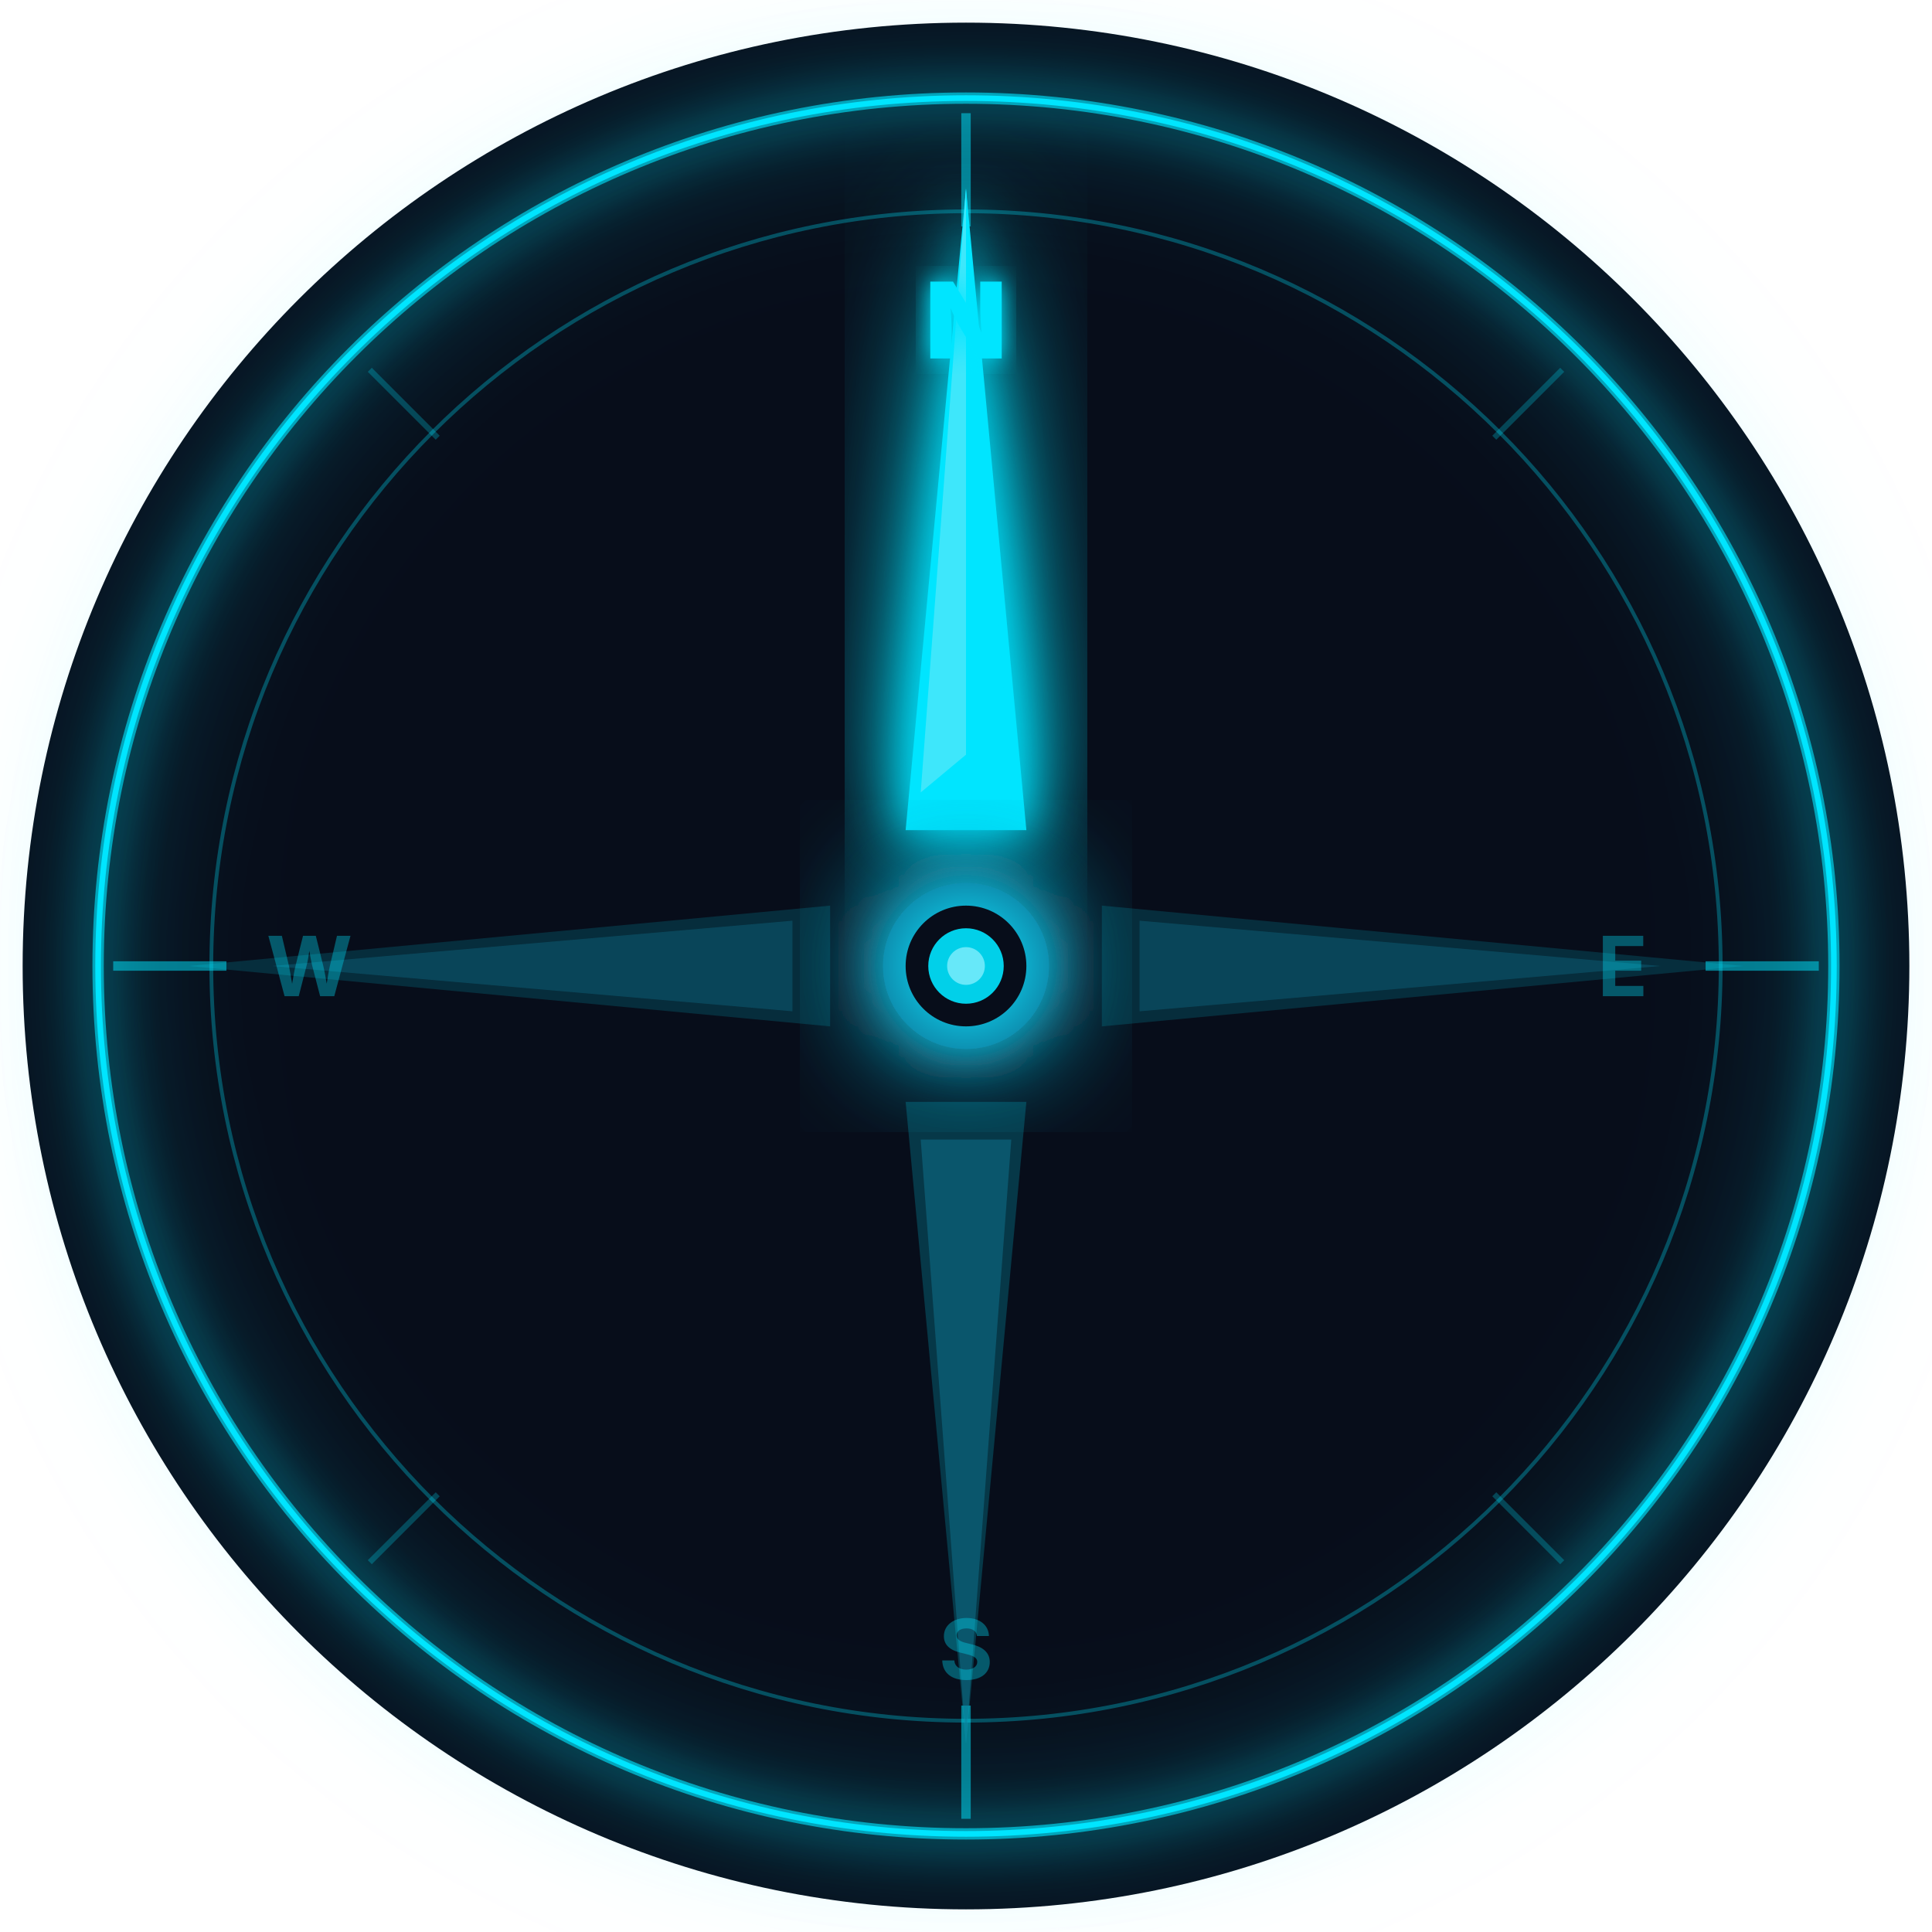
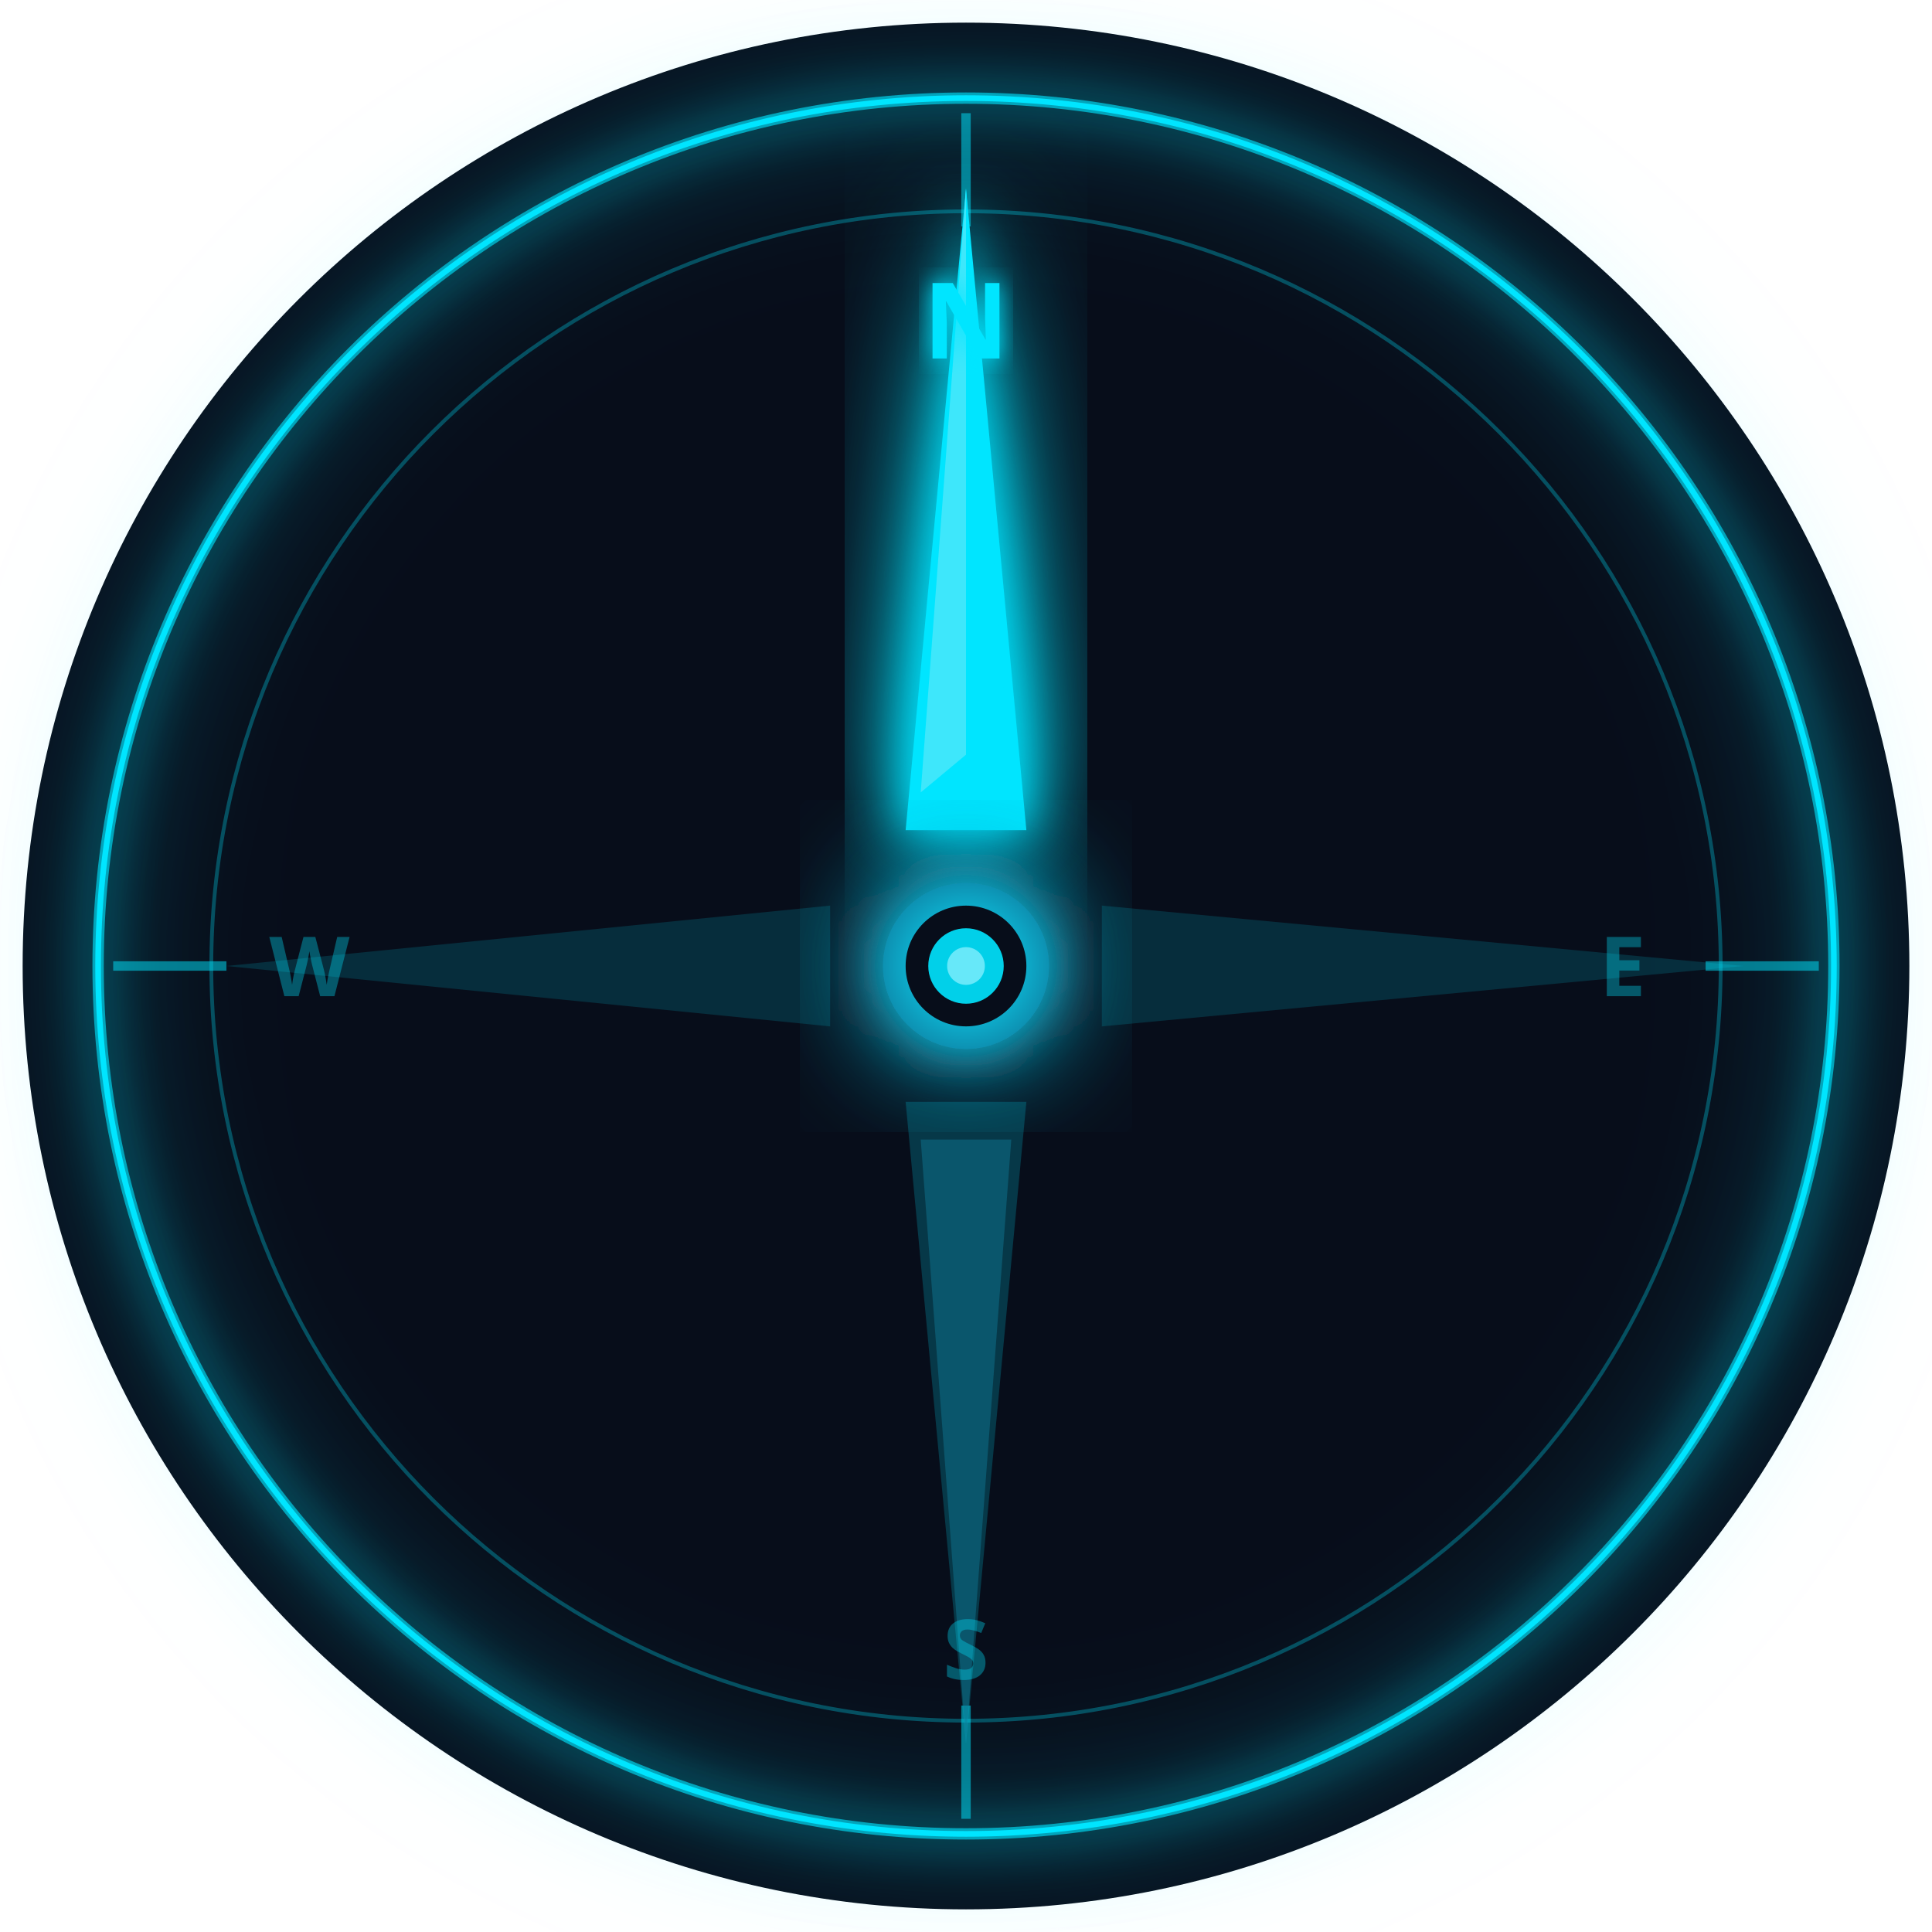
- <svg xmlns="http://www.w3.org/2000/svg" viewBox="0 0 512 512" fill="none">
+ <svg xmlns="http://www.w3.org/2000/svg" viewBox="0 0 512 512" fill="none" width="100%" height="100%">
  <defs>
-     <filter id="neon" x="-50%" y="-50%" width="200%" height="200%">
-       <feGaussianBlur in="SourceGraphic" stdDeviation="6" result="blur1" />
-       <feGaussianBlur in="SourceGraphic" stdDeviation="12" result="blur2" />
-       <feGaussianBlur in="SourceGraphic" stdDeviation="20" result="blur3" />
+     <filter id="hn" x="-50%" y="-50%" width="200%" height="200%">
+       <feGaussianBlur in="SourceGraphic" stdDeviation="6" result="b1" />
+       <feGaussianBlur in="SourceGraphic" stdDeviation="12" result="b2" />
+       <feGaussianBlur in="SourceGraphic" stdDeviation="20" result="b3" />
      <feMerge>
-         <feMergeNode in="blur3" />
-         <feMergeNode in="blur2" />
-         <feMergeNode in="blur1" />
+         <feMergeNode in="b3" />
+         <feMergeNode in="b2" />
+         <feMergeNode in="b1" />
        <feMergeNode in="SourceGraphic" />
      </feMerge>
    </filter>
-     <filter id="innerGlow" x="-20%" y="-20%" width="140%" height="140%">
+     <filter id="hig" x="-20%" y="-20%" width="140%" height="140%">
      <feGaussianBlur in="SourceGraphic" stdDeviation="3" result="blur" />
      <feMerge>
        <feMergeNode in="blur" />
        <feMergeNode in="SourceGraphic" />
      </feMerge>
    </filter>
-     <radialGradient id="centerGlow" cx="50%" cy="50%" r="50%">
+     <radialGradient id="hcg" cx="50%" cy="50%" r="50%">
      <stop offset="0%" stop-color="#67e8f9" />
      <stop offset="60%" stop-color="#06b6d4" />
      <stop offset="100%" stop-color="#0891b2" />
    </radialGradient>
  </defs>
  <circle cx="256" cy="256" r="250" fill="#070d1a" />
-   <circle cx="256" cy="256" r="230" stroke="#00e5ff" stroke-width="3" fill="none" filter="url(#neon)" opacity="0.7" />
+   <circle cx="256" cy="256" r="230" stroke="#00e5ff" stroke-width="3" fill="none" filter="url(#hn)" opacity="0.7" />
  <circle cx="256" cy="256" r="230" stroke="#00e5ff" stroke-width="1.5" fill="none" />
  <circle cx="256" cy="256" r="200" stroke="#00e5ff" stroke-width="1" fill="none" opacity="0.3" />
  <line x1="256" y1="30" x2="256" y2="60" stroke="#00e5ff" stroke-width="2.5" opacity="0.5" />
  <line x1="482" y1="256" x2="452" y2="256" stroke="#00e5ff" stroke-width="2.5" opacity="0.5" />
  <line x1="256" y1="482" x2="256" y2="452" stroke="#00e5ff" stroke-width="2.5" opacity="0.5" />
  <line x1="30" y1="256" x2="60" y2="256" stroke="#00e5ff" stroke-width="2.5" opacity="0.5" />
-   <line x1="414" y1="98" x2="396" y2="116" stroke="#00e5ff" stroke-width="1.5" opacity="0.25" />
-   <line x1="414" y1="414" x2="396" y2="396" stroke="#00e5ff" stroke-width="1.5" opacity="0.25" />
-   <line x1="98" y1="414" x2="116" y2="396" stroke="#00e5ff" stroke-width="1.5" opacity="0.25" />
-   <line x1="98" y1="98" x2="116" y2="116" stroke="#00e5ff" stroke-width="1.5" opacity="0.25" />
-   <polygon points="256,50 240,220 272,220" fill="#00e5ff" filter="url(#neon)" />
+   <polygon points="256,50 240,220 272,220" fill="#00e5ff" filter="url(#hn)" />
  <polygon points="256,50 244,210 268,210" fill="#00e5ff" />
  <polygon points="256,50 244,210 256,200" fill="#67e8f9" opacity="0.6" />
  <polygon points="256,462 240,292 272,292" fill="#00e5ff" opacity="0.2" />
  <polygon points="256,462 244,302 268,302" fill="#0e7490" opacity="0.5" />
  <polygon points="462,256 292,240 292,272" fill="#00e5ff" opacity="0.15" />
-   <polygon points="440,256 302,244 302,268" fill="#0e7490" opacity="0.35" />
-   <polygon points="50,256 220,240 220,272" fill="#00e5ff" opacity="0.15" />
-   <polygon points="72,256 210,244 210,268" fill="#0e7490" opacity="0.35" />
-   <circle cx="256" cy="256" r="22" fill="url(#centerGlow)" filter="url(#neon)" />
+   <polygon points="60,256 220,240 220,272" fill="#00e5ff" opacity="0.15" />
+   <circle cx="256" cy="256" r="22" fill="url(#hcg)" filter="url(#hn)" />
  <circle cx="256" cy="256" r="16" fill="#070d1a" />
  <circle cx="256" cy="256" r="10" fill="#00e5ff" opacity="0.9" />
  <circle cx="256" cy="256" r="5" fill="#67e8f9" />
-   <text x="256" y="95" text-anchor="middle" font-family="system-ui, -apple-system, sans-serif" font-size="28" font-weight="900" fill="#00e5ff" letter-spacing="2" filter="url(#innerGlow)">N</text>
-   <text x="256" y="445" text-anchor="middle" font-family="system-ui, -apple-system, sans-serif" font-size="22" font-weight="700" fill="#00e5ff" opacity="0.35">S</text>
-   <text x="430" y="264" text-anchor="middle" font-family="system-ui, -apple-system, sans-serif" font-size="22" font-weight="700" fill="#00e5ff" opacity="0.35">E</text>
-   <text x="82" y="264" text-anchor="middle" font-family="system-ui, -apple-system, sans-serif" font-size="22" font-weight="700" fill="#00e5ff" opacity="0.35">W</text>
+   <text x="256" y="95" text-anchor="middle" font-family="system-ui,sans-serif" font-size="28" font-weight="900" fill="#00e5ff" letter-spacing="2" filter="url(#hig)">N</text>
+   <text x="256" y="445" text-anchor="middle" font-family="system-ui,sans-serif" font-size="22" font-weight="700" fill="#00e5ff" opacity="0.35">S</text>
+   <text x="430" y="264" text-anchor="middle" font-family="system-ui,sans-serif" font-size="22" font-weight="700" fill="#00e5ff" opacity="0.35">E</text>
+   <text x="82" y="264" text-anchor="middle" font-family="system-ui,sans-serif" font-size="22" font-weight="700" fill="#00e5ff" opacity="0.35">W</text>
</svg>
